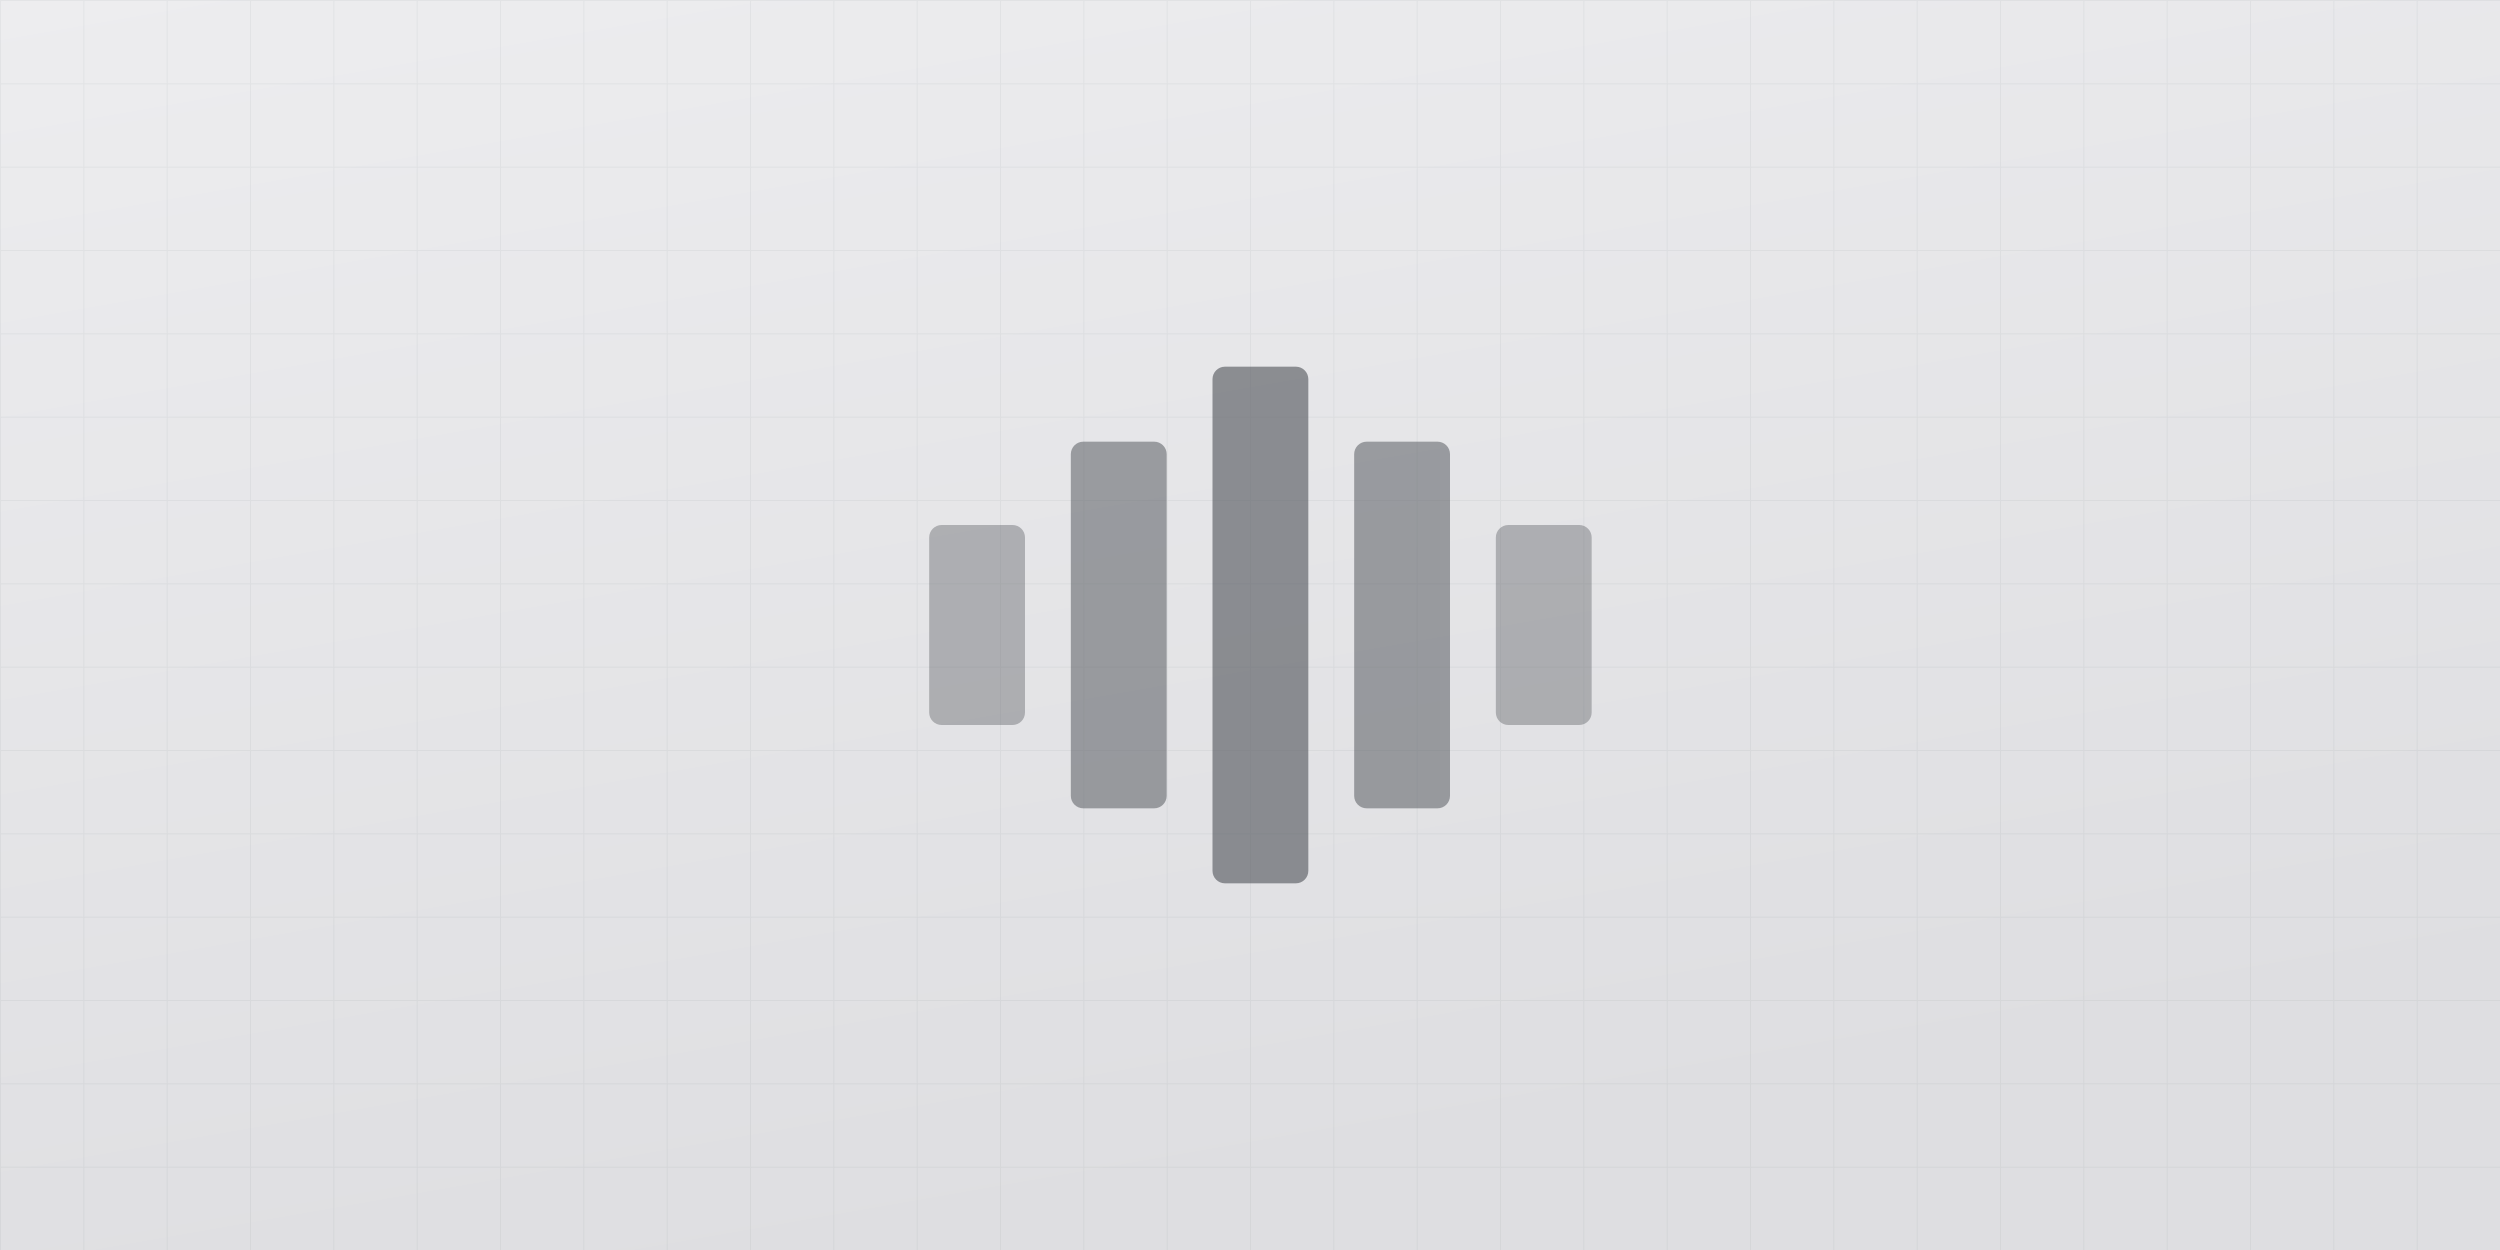
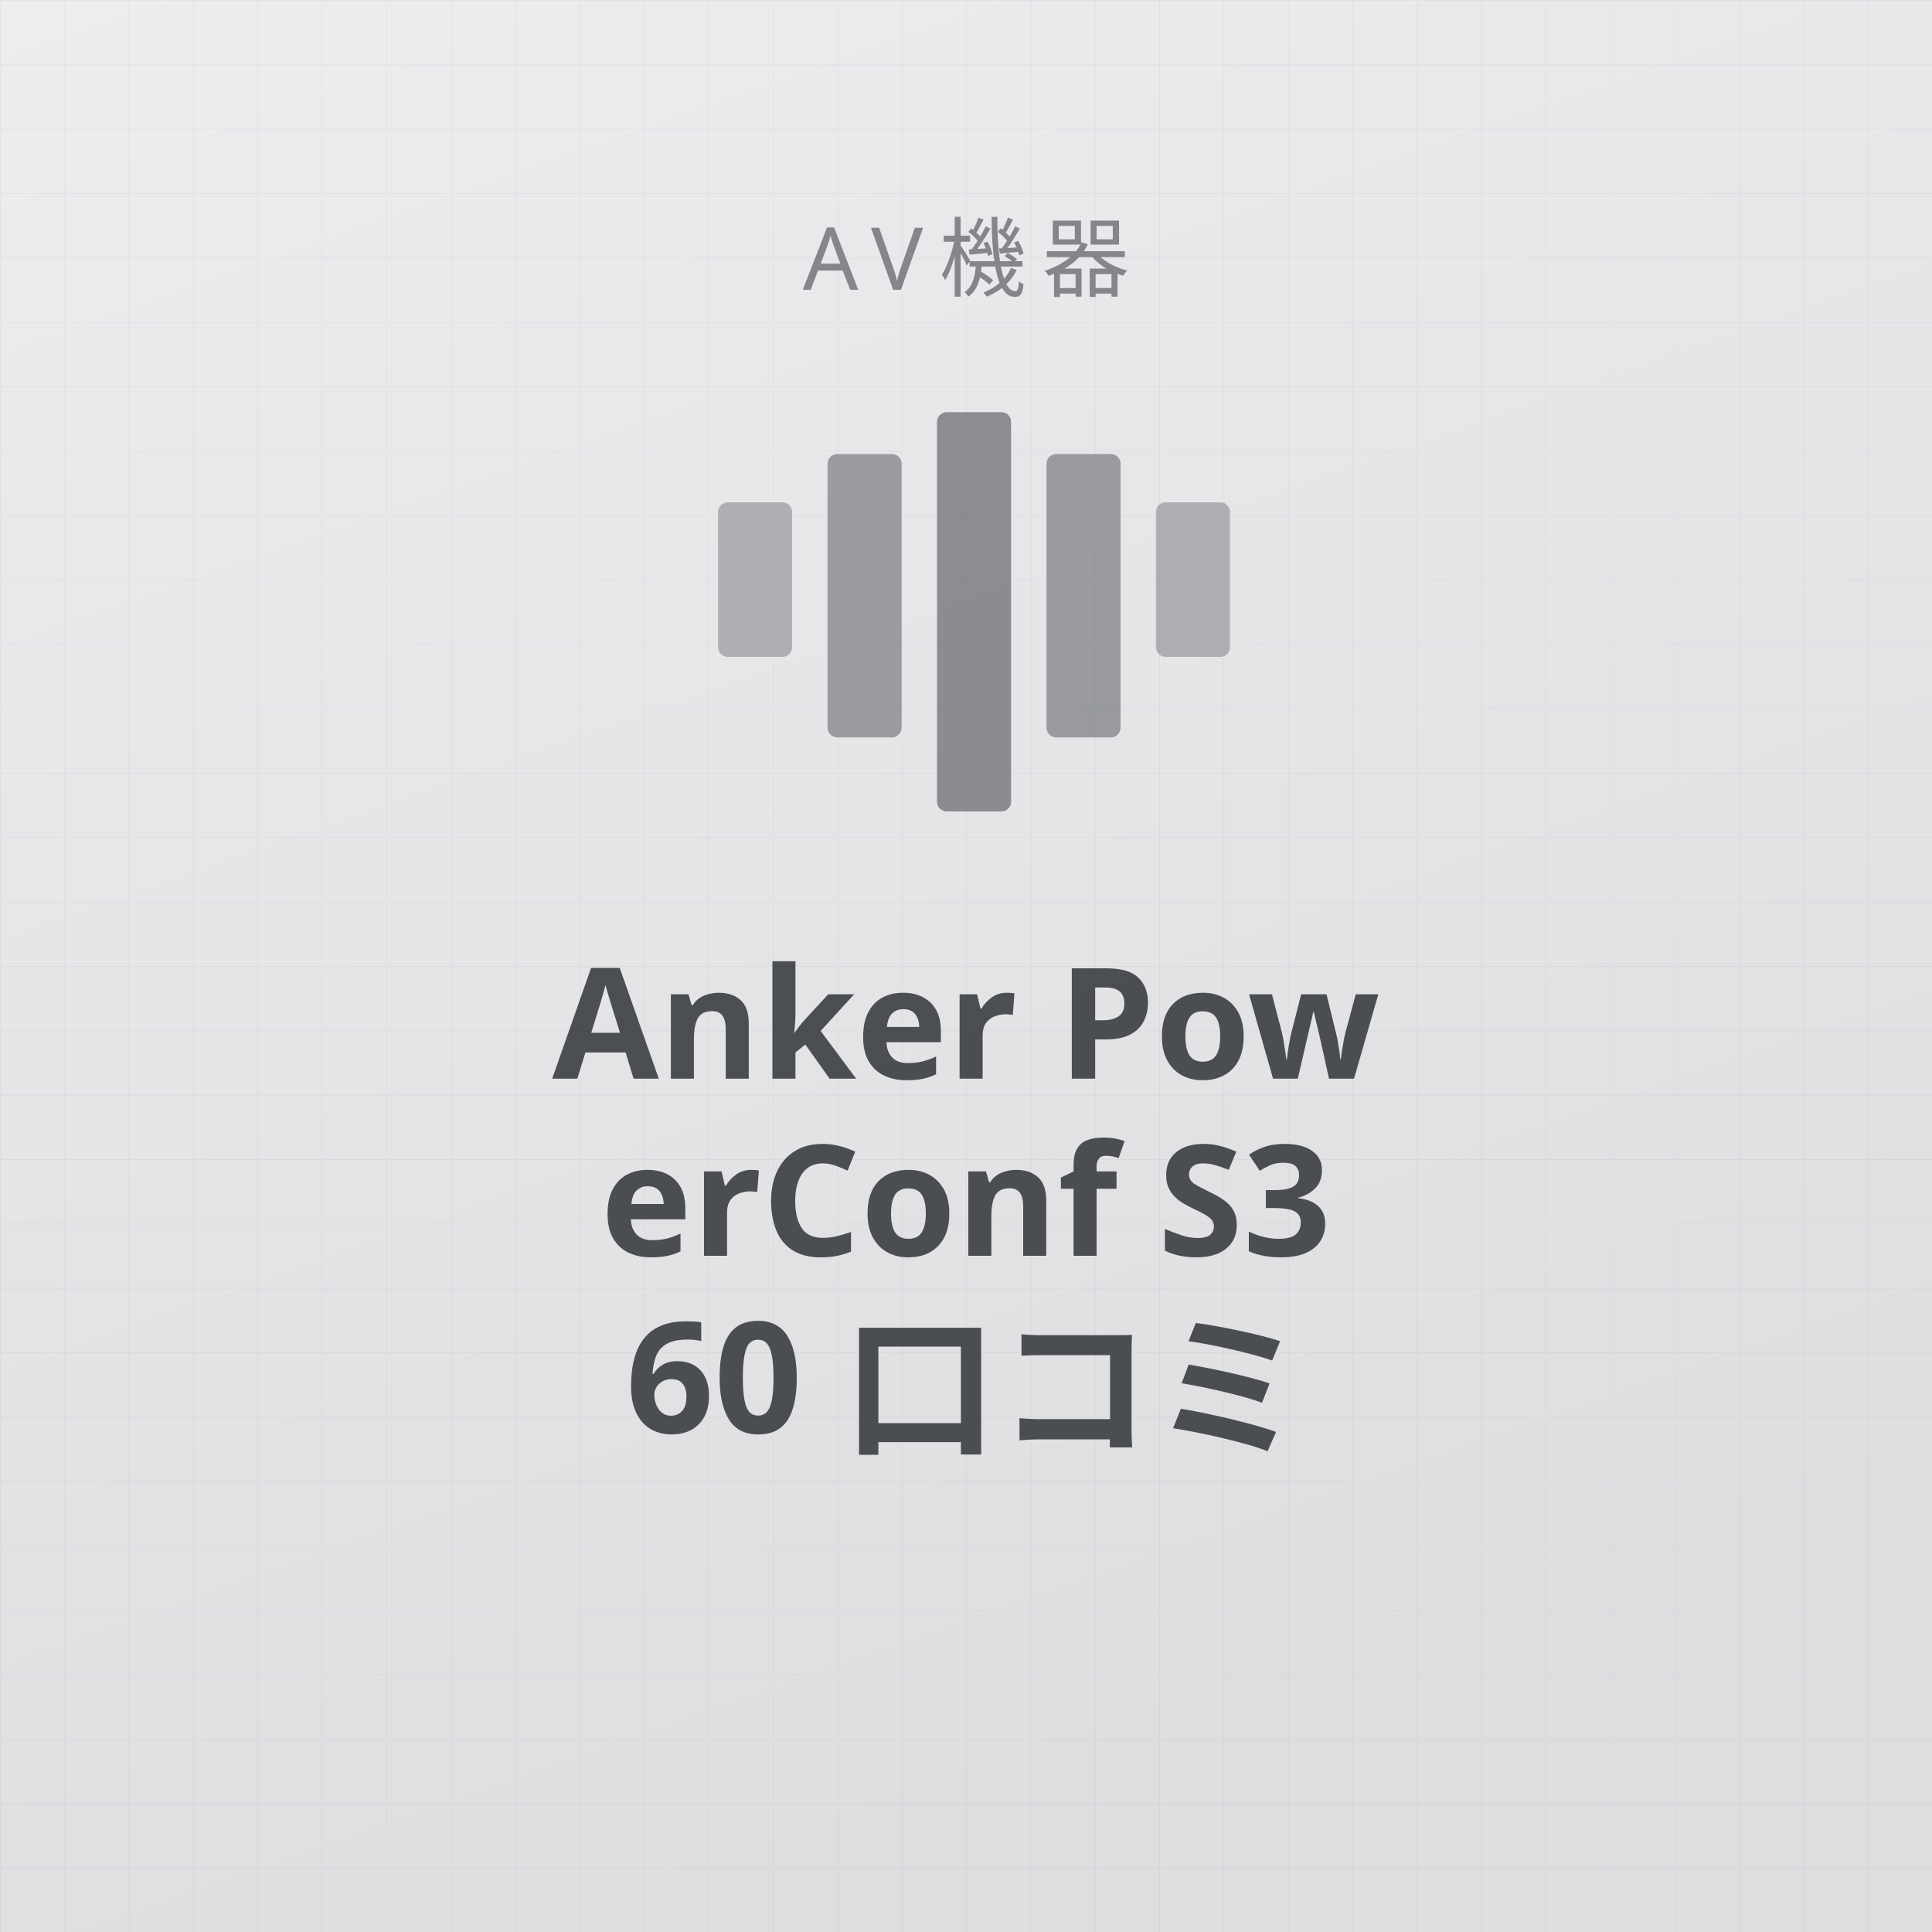
- <svg xmlns="http://www.w3.org/2000/svg" width="1200" height="600" viewBox="0 0 1200 600" role="presentation" aria-hidden="true">
+ <svg xmlns="http://www.w3.org/2000/svg" width="1200" height="1200" viewBox="0 0 1200 1200" role="img" aria-label="Anker PowerConf S360 口コミ">
  <defs>
    <linearGradient id="shade" x1="0" y1="0" x2="0.35" y2="1">
      <stop offset="0%" stop-color="#EDEDEF" />
      <stop offset="100%" stop-color="#DEDEE1" />
    </linearGradient>
    <pattern id="grid" width="40" height="40" patternUnits="userSpaceOnUse">
      <path d="M40 0 L0 0 0 40" fill="none" stroke="#25282D" stroke-opacity=".05" stroke-width="1" />
    </pattern>
  </defs>
-   <rect width="1200" height="600" fill="url(#shade)" />
-   <rect width="1200" height="600" fill="url(#grid)" />
-   <rect x="446" y="252" width="46" height="96" rx="6" fill="#5A5D63" fill-opacity=".40" />
-   <rect x="514" y="212" width="46" height="176" rx="6" fill="#5A5D63" fill-opacity=".55" />
-   <rect x="582" y="176" width="46" height="248" rx="6" fill="#5A5D63" fill-opacity=".65" />
-   <rect x="650" y="212" width="46" height="176" rx="6" fill="#5A5D63" fill-opacity=".55" />
-   <rect x="718" y="252" width="46" height="96" rx="6" fill="#5A5D63" fill-opacity=".40" />
+   <rect width="1200" height="1200" fill="url(#shade)" />
+   <rect width="1200" height="1200" fill="url(#grid)" />
+   <rect x="446" y="312" width="46" height="96" rx="6" fill="#5A5D63" fill-opacity=".40" />
+   <rect x="514" y="282" width="46" height="176" rx="6" fill="#5A5D63" fill-opacity=".55" />
+   <rect x="582" y="256" width="46" height="248" rx="6" fill="#5A5D63" fill-opacity=".65" />
+   <rect x="650" y="282" width="46" height="176" rx="6" fill="#5A5D63" fill-opacity=".55" />
+   <rect x="718" y="312" width="46" height="96" rx="6" fill="#5A5D63" fill-opacity=".40" />
+   <text x="600" y="180" text-anchor="middle" font-family="&quot;Hiragino Sans&quot;, &quot;Noto Sans JP&quot;, &quot;Yu Gothic&quot;, sans-serif" font-size="54" letter-spacing="10" fill="#5A5D63" fill-opacity=".70">AV機器</text>
+   <text x="600" y="670" text-anchor="middle" font-family="&quot;Hiragino Sans&quot;, &quot;Noto Sans JP&quot;, &quot;Yu Gothic&quot;, sans-serif" font-size="96" font-weight="700" fill="#25282D" fill-opacity=".80">Anker Pow</text>
+   <text x="600" y="780" text-anchor="middle" font-family="&quot;Hiragino Sans&quot;, &quot;Noto Sans JP&quot;, &quot;Yu Gothic&quot;, sans-serif" font-size="96" font-weight="700" fill="#25282D" fill-opacity=".80">erConf S3</text>
+   <text x="600" y="890" text-anchor="middle" font-family="&quot;Hiragino Sans&quot;, &quot;Noto Sans JP&quot;, &quot;Yu Gothic&quot;, sans-serif" font-size="96" font-weight="700" fill="#25282D" fill-opacity=".80">60 口コミ</text>
</svg>
